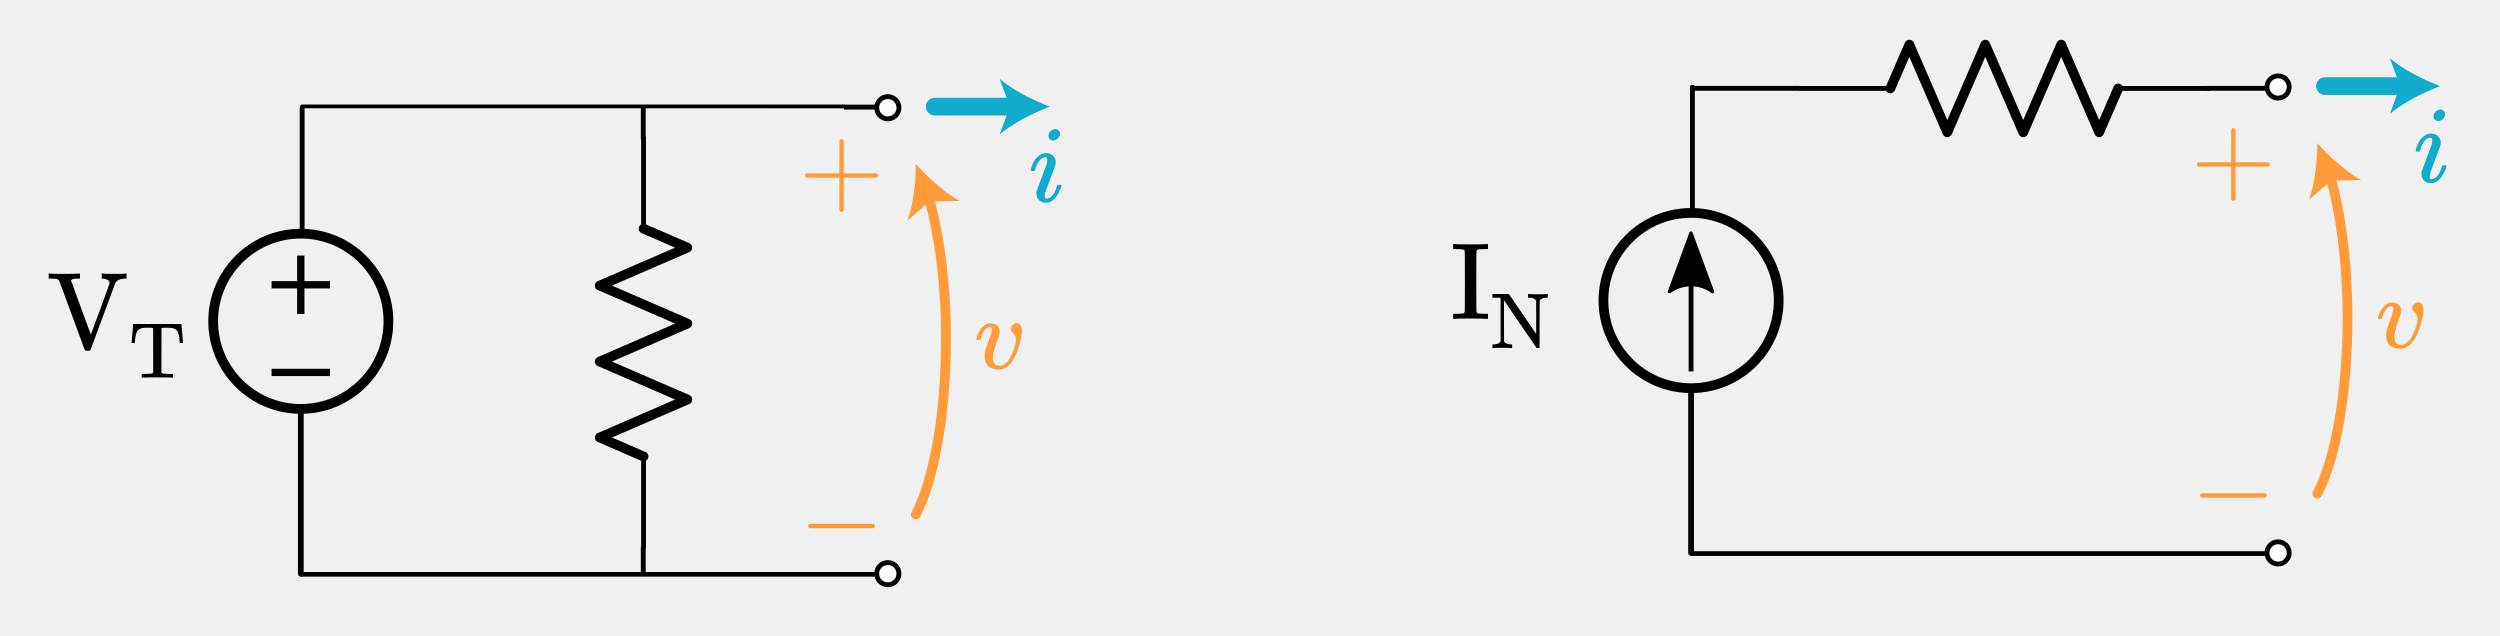
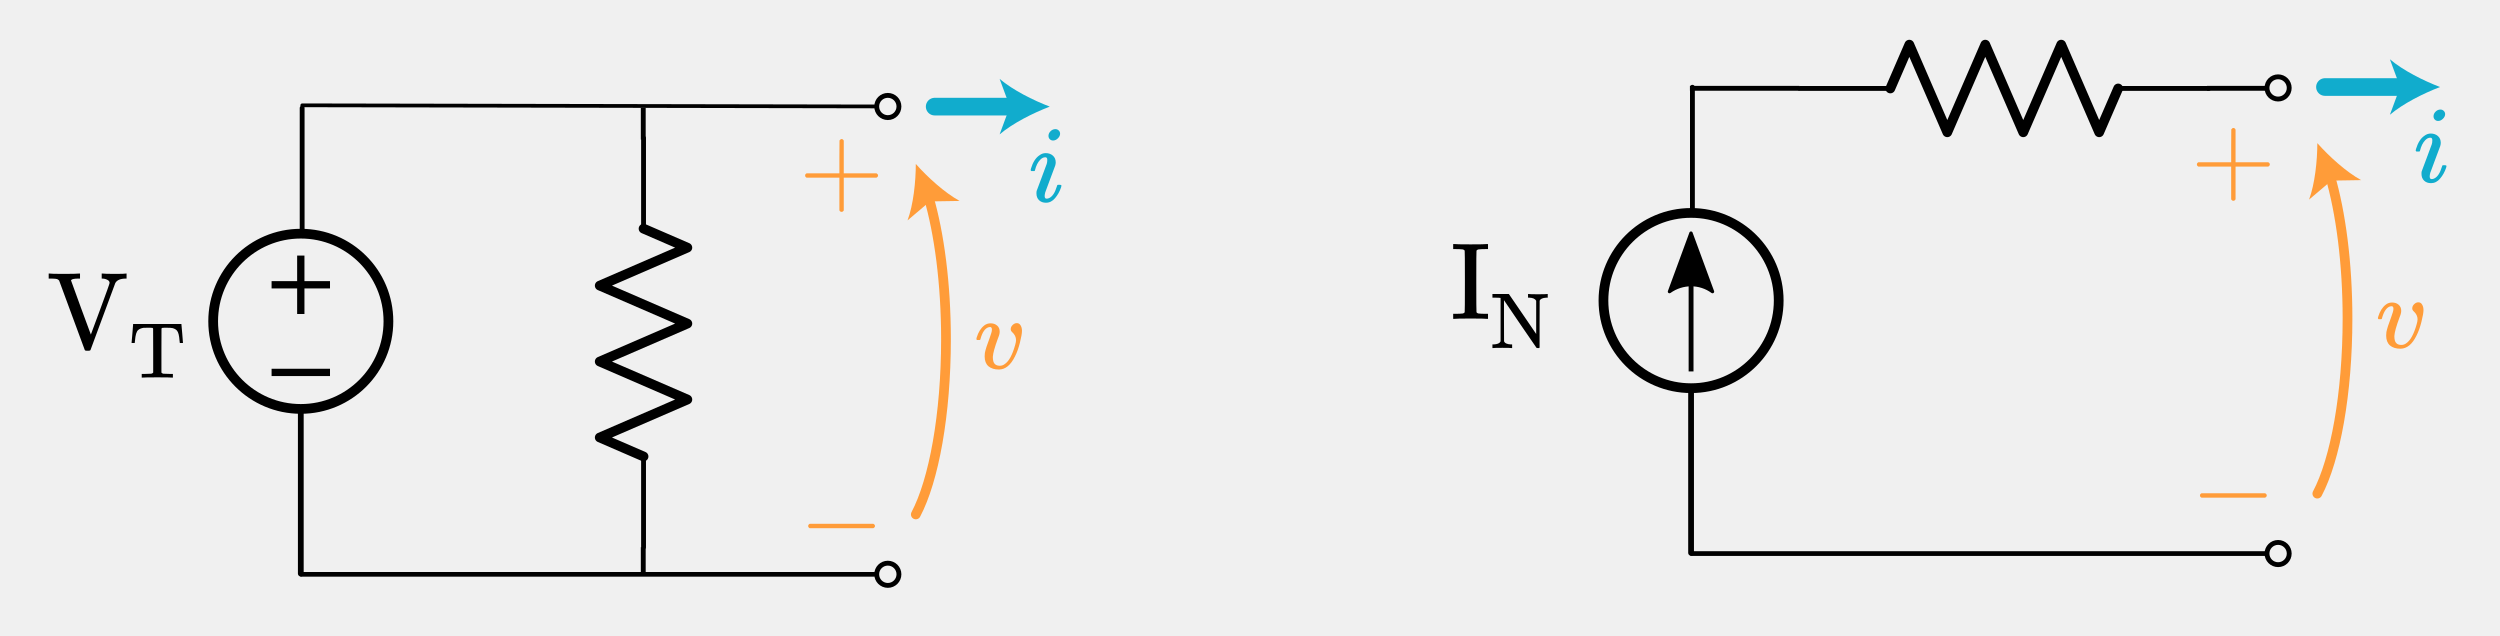
<svg xmlns="http://www.w3.org/2000/svg" version="1.1" id="Layer_1" x="0px" y="0px" viewBox="0 0 513.546 130.627" xml:space="preserve" width="513.546" height="130.627">
  <defs id="defs4921">
    <marker orient="auto" refY="0" refX="0" id="Arrow1Lend" style="overflow:visible">
      <path id="path7500" d="M 0,0 5,-5 -12.5,0 5,5 0,0 Z" style="fill:#666666;fill-opacity:1;fill-rule:evenodd;stroke:#666666;stroke-width:1pt;stroke-opacity:1" transform="matrix(-0.8,0,0,-0.8,-10,0)" />
    </marker>
    <marker orient="auto" refY="0" refX="0" id="Arrow1Lstart" style="overflow:visible">
      <path id="path7497" d="M 0,0 5,-5 -12.5,0 5,5 0,0 Z" style="fill:#666666;fill-opacity:1;fill-rule:evenodd;stroke:#666666;stroke-width:1pt;stroke-opacity:1" transform="matrix(0.8,0,0,0.8,10,0)" />
    </marker>
    <marker orient="auto" refY="0" refX="0" id="Arrow2Lstart" style="overflow:visible">
      <path id="path8145" style="fill:#000000;fill-opacity:1;fill-rule:evenodd;stroke:#000000;stroke-width:0.625;stroke-linejoin:round;stroke-opacity:1" d="M 8.719,4.034 -2.207,0.016 8.719,-4.002 c -1.745,2.372 -1.735,5.617 -6e-7,8.035 z" transform="matrix(1.1,0,0,1.1,1.1,0)" />
    </marker>
  </defs>
  <style type="text/css" id="style4823">
	.st0{fill:none;stroke:#000000;stroke-width:0.5;stroke-linecap:round;stroke-miterlimit:10;}
	.st1{fill:none;stroke:#000000;stroke-width:0.5;stroke-miterlimit:10;}
	.st2{fill:none;stroke:#11ACCD;stroke-width:3;stroke-linecap:round;stroke-miterlimit:10;}
	.st3{fill:#11ACCD;}
	.st4{fill:none;stroke:#11ACCD;stroke-width:4;stroke-miterlimit:10;}
	.st5{fill:none;stroke:#000000;stroke-linecap:round;stroke-linejoin:round;stroke-miterlimit:10;}
	.st6{fill:none;stroke:#000000;stroke-width:2;stroke-linecap:round;stroke-linejoin:round;stroke-miterlimit:10;}
	.st7{fill:none;stroke:#000000;stroke-width:2;stroke-miterlimit:10;}
	.st8{fill:none;stroke:#000000;stroke-linecap:round;stroke-miterlimit:10;}
	.st9{fill:none;stroke:#000000;stroke-width:1.5;stroke-miterlimit:10;}
	.st10{fill:none;stroke:#000000;stroke-width:1.5;stroke-linecap:round;stroke-miterlimit:10;}
	.st11{fill:none;stroke:#000000;stroke-width:2;stroke-linecap:round;stroke-miterlimit:10;}
	.st12{fill:none;}
	.st13{stroke:#000000;stroke-linecap:round;stroke-linejoin:round;stroke-miterlimit:10;}
	.st14{fill:none;stroke:#000000;stroke-miterlimit:10;}
	.st15{fill:#FFFFFF;stroke:#000000;stroke-miterlimit:10;}
	.st16{fill:#FF9C39;}
	.st17{fill:none;stroke:#E07D10;stroke-width:2;stroke-linecap:round;stroke-miterlimit:10;}
	.st18{fill:#E07D10;}
	.st19{fill:none;stroke:#FF9C39;stroke-width:2;stroke-linecap:round;stroke-miterlimit:10;}
	.st20{fill:none;stroke:#FF9C39;stroke-width:3;stroke-linecap:round;stroke-miterlimit:10;}
	.st21{fill:none;stroke:#1FAB54;stroke-width:3;stroke-miterlimit:10;}
	.st22{fill:#1FAB54;}
	.st23{font-family:'KaTeX_Main-Regular';}
	.st24{font-size:21px;}
	.st25{font-family:'KaTeX_Main-Italic';}
	.st26{fill:none;stroke:#11ACCD;stroke-width:2;stroke-linecap:round;stroke-miterlimit:10;}
</style>
  <circle style="fill:none;stroke:#000000;stroke-width:2;stroke-miterlimit:10" id="circle4843" r="18" cy="66" cx="61.789" class="st7" />
  <line style="fill:none;stroke:#000000;stroke-width:1.184;stroke-linecap:round;stroke-linejoin:round;stroke-miterlimit:10" id="line4847" y2="117.828" x2="61.789" y1="84.202" x1="61.789" class="st5" />
  <line style="fill:none;stroke:#000000;stroke-width:1.5;stroke-miterlimit:10" id="line4849" y2="64.5" x2="61.789" y1="52.5" x1="61.789" class="st9" />
  <line style="fill:none;stroke:#000000;stroke-width:1.5;stroke-miterlimit:10" id="line4851" y2="58.5" x2="67.789" y1="58.5" x1="55.789" class="st9" />
  <line style="fill:none;stroke:#000000;stroke-width:1.5;stroke-miterlimit:10" id="line4853" y2="76.5" x2="67.789" y1="76.5" x1="55.789" class="st9" />
  <g id="g4867" transform="translate(255.7109,-35.82809)">
    <line class="st5" x1="179.4" y1="54" x2="198" y2="54" id="line4869" style="fill:none;stroke:#000000;stroke-linecap:round;stroke-linejoin:round;stroke-miterlimit:10" />
    <polyline class="st6" points="132.6,54 136.5,45 144.3,63 152.1,45 159.9,63 167.7,45 175.5,63 179.4,54  " id="polyline4871" style="fill:none;stroke:#000000;stroke-width:2;stroke-linecap:round;stroke-linejoin:round;stroke-miterlimit:10" />
    <line class="st5" x1="114" y1="54" x2="132.6" y2="54" id="line4873" style="fill:none;stroke:#000000;stroke-linecap:round;stroke-linejoin:round;stroke-miterlimit:10" />
    <rect x="114" y="42" class="st12" width="84" height="24" id="rect4875" style="fill:none" />
  </g>
-   <path style="fill:none;fill-rule:evenodd;stroke:#000000;stroke-width:0.769;stroke-linecap:round;stroke-linejoin:miter;stroke-miterlimit:4;stroke-dasharray:none;stroke-opacity:1" d="m 62.089,21.851 111.343,0.013" id="path4962" />
+   <path style="fill:none;fill-rule:evenodd;stroke:#000000;stroke-width:0.769;stroke-linecap:round;stroke-linejoin:miter;stroke-miterlimit:4;stroke-dasharray:none;stroke-opacity:1" d="M 62.089,21.633 179.698,21.864" id="path4962" />
  <path style="fill:none;fill-rule:evenodd;stroke:#000000;stroke-width:0.963px;stroke-linecap:round;stroke-linejoin:miter;stroke-opacity:1" d="m 61.915,117.974 117.669,0" id="path4191" />
-   <circle style="fill:#ffffff;fill-opacity:1;stroke:#000000;stroke-width:1;stroke-linecap:round;stroke-linejoin:round;stroke-miterlimit:4;stroke-dasharray:none;stroke-opacity:1" id="path4193-7-4" cx="182.376" cy="117.842" r="2.284" />
+   <circle style="fill:none;fill-opacity:1;stroke:#000000;stroke-width:1;stroke-linecap:round;stroke-linejoin:round;stroke-miterlimit:4;stroke-dasharray:none;stroke-opacity:1" id="path4193-7-4" cx="182.376" cy="117.97" r="2.284" />
  <path style="fill:none;fill-rule:evenodd;stroke:#000000;stroke-width:0.995px;stroke-linecap:round;stroke-linejoin:miter;stroke-opacity:1" d="m 62.067,47.996 0,-25.812" id="path4225" />
-   <path style="fill:none;fill-rule:evenodd;stroke:#000000;stroke-width:1px;stroke-linecap:butt;stroke-linejoin:miter;stroke-opacity:1" d="m 173.377,22.002 8.65,0" id="path4227" />
-   <circle style="fill:#ffffff;fill-opacity:1;stroke:#000000;stroke-width:1;stroke-linecap:round;stroke-linejoin:round;stroke-miterlimit:4;stroke-dasharray:none;stroke-opacity:1" id="path4193-7" cx="182.376" cy="22.132" r="2.284" />
+   <circle style="fill:none;fill-opacity:1;stroke:#000000;stroke-width:1;stroke-linecap:round;stroke-linejoin:round;stroke-miterlimit:4;stroke-dasharray:none;stroke-opacity:1" id="path4193-7" cx="182.376" cy="21.876" r="2.284" />
  <g aria-label="−" style="font-style:normal;font-variant:normal;font-weight:normal;font-stretch:normal;font-size:22.5px;line-height:0%;font-family:KaTeX_Main;-inkscape-font-specification:'KaTeX_Main, Normal';text-align:start;writing-mode:lr-tb;text-anchor:start;fill:#ff9c39" id="text4881">
-     <path d="m 166.329,108.502 q -0.315,-0.158 -0.315,-0.45 0,-0.292 0.315,-0.45 h 13.073 q 0.338,0.18 0.338,0.45 0,0.27 -0.338,0.45 z" style="font-style:normal;font-variant:normal;font-weight:normal;font-stretch:normal;font-size:22.5px;line-height:0%;font-family:KaTeX_Main;-inkscape-font-specification:'KaTeX_Main, Normal';text-align:start;writing-mode:lr-tb;text-anchor:start;fill:#ff9c39" id="path6642" />
+     <path d="m 166.329,108.502 q -0.315,-0.158 -0.315,-0.45 0,-0.292 0.315,-0.45 h 13.073 q 0.338,0.18 0.338,0.45 0,0.27 -0.338,0.45 z" style="font-style:normal;font-variant:normal;font-weight:normal;font-stretch:normal;font-size:22.5px;line-height:0%;font-family:KaTeX_Main;-inkscape-font-specification:'KaTeX_Main, Normal';text-align:start;writing-mode:lr-tb;text-anchor:start;fill:#ff9c39" id="path61617" />
  </g>
  <g aria-label="v" style="font-style:normal;font-variant:normal;font-weight:normal;font-stretch:normal;font-size:21px;line-height:0%;font-family:KaTeX_Math;-inkscape-font-specification:'KaTeX_Math, Normal';text-align:start;writing-mode:lr-tb;text-anchor:start;fill:#ff9c39" id="text4883">
-     <path d="m 205.185,75.908 q -1.344,0 -2.142,-0.672 -0.777,-0.693 -0.777,-2.016 0,-0.378 0.042,-0.714 0.189,-1.008 0.987,-3.087 l 0.336,-1.008 q 0.126,-0.378 0.126,-0.714 0,-0.525 -0.399,-0.525 -0.147,0 -0.336,0.063 -1.071,0.378 -1.617,2.415 0,0.021 -0.021,0.084 -0.021,0.042 -0.042,0.063 0,0 -0.021,0.021 -0.021,0.021 -0.084,0.021 -0.042,0 -0.084,0 -0.042,0 -0.168,0 h -0.294 q -0.126,-0.126 -0.126,-0.189 0,-0.063 0.063,-0.315 0.504,-1.659 1.554,-2.478 0.567,-0.441 1.302,-0.441 0.819,0 1.344,0.462 0.525,0.462 0.525,1.218 0,0.357 -0.063,0.546 0,0.147 -0.315,0.924 -0.966,2.625 -1.029,3.738 0,0.567 0.105,0.924 0.273,0.903 1.323,0.903 0.567,0 1.008,-0.336 1.302,-0.861 2.163,-3.969 0.168,-0.588 0.168,-0.966 0,-0.924 -0.819,-1.659 -0.273,-0.252 -0.273,-0.567 0,-0.483 0.378,-0.861 0.399,-0.399 0.882,-0.399 0.504,0 0.777,0.483 0.273,0.462 0.273,1.113 0,0.735 -0.42,2.415 -0.399,1.617 -1.008,2.814 -1.323,2.709 -3.318,2.709 z" style="font-style:normal;font-variant:normal;font-weight:normal;font-stretch:normal;font-size:21px;line-height:0%;font-family:KaTeX_Math;-inkscape-font-specification:'KaTeX_Math, Normal';text-align:start;writing-mode:lr-tb;text-anchor:start;fill:#ff9c39" id="path6639" />
+     <path d="m 205.185,75.908 q -1.344,0 -2.142,-0.672 -0.777,-0.693 -0.777,-2.016 0,-0.378 0.042,-0.714 0.189,-1.008 0.987,-3.087 l 0.336,-1.008 q 0.126,-0.378 0.126,-0.714 0,-0.525 -0.399,-0.525 -0.147,0 -0.336,0.063 -1.071,0.378 -1.617,2.415 0,0.021 -0.021,0.084 -0.021,0.042 -0.042,0.063 0,0 -0.021,0.021 -0.021,0.021 -0.084,0.021 -0.042,0 -0.084,0 -0.042,0 -0.168,0 h -0.294 q -0.126,-0.126 -0.126,-0.189 0,-0.063 0.063,-0.315 0.504,-1.659 1.554,-2.478 0.567,-0.441 1.302,-0.441 0.819,0 1.344,0.462 0.525,0.462 0.525,1.218 0,0.357 -0.063,0.546 0,0.147 -0.315,0.924 -0.966,2.625 -1.029,3.738 0,0.567 0.105,0.924 0.273,0.903 1.323,0.903 0.567,0 1.008,-0.336 1.302,-0.861 2.163,-3.969 0.168,-0.588 0.168,-0.966 0,-0.924 -0.819,-1.659 -0.273,-0.252 -0.273,-0.567 0,-0.483 0.378,-0.861 0.399,-0.399 0.882,-0.399 0.504,0 0.777,0.483 0.273,0.462 0.273,1.113 0,0.735 -0.42,2.415 -0.399,1.617 -1.008,2.814 -1.323,2.709 -3.318,2.709 z" style="font-style:normal;font-variant:normal;font-weight:normal;font-stretch:normal;font-size:21px;line-height:0%;font-family:KaTeX_Math;-inkscape-font-specification:'KaTeX_Math, Normal';text-align:start;writing-mode:lr-tb;text-anchor:start;fill:#ff9c39" id="path61614" />
  </g>
  <g aria-label="+" style="font-style:normal;font-variant:normal;font-weight:normal;font-stretch:normal;font-size:22.5px;line-height:0%;font-family:KaTeX_Main;-inkscape-font-specification:'KaTeX_Main, Normal';text-align:start;writing-mode:lr-tb;text-anchor:start;fill:#ff9c39" id="text4897">
-     <path d="m 165.699,36.502 q -0.315,-0.158 -0.315,-0.45 0,-0.292 0.315,-0.45 h 6.728 v -3.375 l 0.022,-3.375 q 0.225,-0.292 0.427,-0.292 0.292,0 0.45,0.338 v 6.705 h 6.705 q 0.338,0.18 0.338,0.45 0,0.27 -0.338,0.45 h -6.705 v 6.705 q -0.158,0.315 -0.45,0.315 -0.292,0 -0.45,-0.315 v -6.705 z" style="font-style:normal;font-variant:normal;font-weight:normal;font-stretch:normal;font-size:22.5px;line-height:0%;font-family:KaTeX_Main;-inkscape-font-specification:'KaTeX_Main, Normal';text-align:start;writing-mode:lr-tb;text-anchor:start;fill:#ff9c39" id="path6636" />
+     <path d="m 165.699,36.502 q -0.315,-0.158 -0.315,-0.45 0,-0.292 0.315,-0.45 h 6.728 v -3.375 l 0.022,-3.375 q 0.225,-0.292 0.427,-0.292 0.292,0 0.45,0.338 v 6.705 h 6.705 q 0.338,0.18 0.338,0.45 0,0.27 -0.338,0.45 h -6.705 v 6.705 q -0.158,0.315 -0.45,0.315 -0.292,0 -0.45,-0.315 v -6.705 z" style="font-style:normal;font-variant:normal;font-weight:normal;font-stretch:normal;font-size:22.5px;line-height:0%;font-family:KaTeX_Main;-inkscape-font-specification:'KaTeX_Main, Normal';text-align:start;writing-mode:lr-tb;text-anchor:start;fill:#ff9c39" id="path61611" />
  </g>
  <g id="g4899" transform="translate(-63.87653,-38.32357)">
    <g id="g4901">
      <path class="st19" d="m 252,144 c 3.7,-7 6.2,-20.5 6.2,-36 0,-11.4 -1.4,-21.8 -3.6,-29.3" id="path4903" style="fill:none;stroke:#ff9c39;stroke-width:2;stroke-linecap:round;stroke-miterlimit:10" />
      <g id="g4905">
        <path class="st16" d="m 252,72 c 2.4,2.7 5.9,5.9 9,7.6 l -6.1,0.1 -4.6,3.9 c 1.2,-3.2 1.7,-8 1.7,-11.6 z" id="path4907" style="fill:#ff9c39" />
      </g>
    </g>
  </g>
  <g transform="translate(77.47815,-90.09703)" id="g5760">
    <line style="font-family:KaTeX_Main-Regular;fill:none;stroke:#11accd;stroke-width:3.622;stroke-linecap:round;stroke-linejoin:round;stroke-miterlimit:4;stroke-dasharray:none" id="line4509" y2="112" x2="130.267" y1="112" x1="114.52" class="st23" />
    <g transform="translate(0.1635672,4)" style="stroke-width:2;stroke-miterlimit:4;stroke-dasharray:none" id="g4511">
      <path style="fill:#11accd;stroke-width:2;stroke-miterlimit:4;stroke-dasharray:none" id="path4513" d="m 138,108 c -3.4,1.3 -7.6,3.4 -10.3,5.7 l 2.1,-5.7 -2.1,-5.7 c 2.7,2.3 6.9,4.4 10.3,5.7 z" class="st22" />
    </g>
  </g>
  <g aria-label="i" style="font-style:normal;font-variant:normal;font-weight:normal;font-stretch:normal;font-size:22.5px;line-height:0%;font-family:KaTeX_Math;-inkscape-font-specification:'KaTeX_Math, Normal';text-align:start;letter-spacing:1;writing-mode:lr-tb;text-anchor:start;fill:#11accd;stroke:#11accd;stroke-width:2;stroke-linecap:round;stroke-miterlimit:10" id="text4351">
-     <path d="m 215.378,27.897 q 0,-0.517 0.427,-0.945 0.427,-0.427 0.99,-0.427 0.405,0 0.675,0.27 0.292,0.27 0.292,0.675 0,0.495 -0.45,0.945 -0.45,0.45 -0.99,0.45 -0.405,0 -0.675,-0.27 -0.27,-0.27 -0.27,-0.698 z m -0.517,13.748 q -0.877,0 -1.417,-0.517 -0.54,-0.517 -0.54,-1.395 0,-0.383 0.045,-0.517 0,-0.045 1.035,-2.768 1.035,-2.745 1.035,-2.79 0.113,-0.36 0.113,-0.81 0,-0.54 -0.383,-0.54 h -0.045 q -0.54,0 -1.035,0.517 -0.72,0.743 -1.058,2.115 0,0.022 -0.022,0.09 -0.022,0.045 -0.045,0.068 0,0 -0.022,0.022 -0.022,0.022 -0.09,0.022 -0.045,0 -0.09,0 -0.045,0 -0.18,0 h -0.315 q -0.135,-0.135 -0.135,-0.203 0,-0.068 0.068,-0.315 0.585,-1.935 1.71,-2.7 0.608,-0.472 1.305,-0.472 0.9,0 1.485,0.517 0.585,0.517 0.585,1.395 0,0.292 -0.113,0.675 -0.022,0.045 -1.035,2.768 l -1.012,2.723 q -0.113,0.495 -0.113,0.72 0,0.562 0.383,0.562 0.315,0 0.562,-0.135 0.99,-0.472 1.552,-2.362 0.068,-0.27 0.113,-0.315 0.068,-0.045 0.383,-0.045 0.203,0 0.27,0.022 0.09,0 0.135,0.045 0.045,0.045 0.045,0.158 0,0.09 -0.068,0.292 -0.427,1.282 -1.238,2.228 -0.787,0.945 -1.867,0.945 z" style="font-style:normal;font-variant:normal;font-weight:normal;font-stretch:normal;font-size:22.5px;line-height:125%;font-family:KaTeX_Math;-inkscape-font-specification:'KaTeX_Math, Normal';text-align:start;writing-mode:lr-tb;text-anchor:start;stroke:none" id="path6633" />
+     <path d="m 215.378,27.897 q 0,-0.517 0.427,-0.945 0.427,-0.427 0.99,-0.427 0.405,0 0.675,0.27 0.292,0.27 0.292,0.675 0,0.495 -0.45,0.945 -0.45,0.45 -0.99,0.45 -0.405,0 -0.675,-0.27 -0.27,-0.27 -0.27,-0.698 z m -0.517,13.748 q -0.877,0 -1.417,-0.517 -0.54,-0.517 -0.54,-1.395 0,-0.383 0.045,-0.517 0,-0.045 1.035,-2.768 1.035,-2.745 1.035,-2.79 0.113,-0.36 0.113,-0.81 0,-0.54 -0.383,-0.54 h -0.045 q -0.54,0 -1.035,0.517 -0.72,0.743 -1.058,2.115 0,0.022 -0.022,0.09 -0.022,0.045 -0.045,0.068 0,0 -0.022,0.022 -0.022,0.022 -0.09,0.022 -0.045,0 -0.09,0 -0.045,0 -0.18,0 h -0.315 q -0.135,-0.135 -0.135,-0.203 0,-0.068 0.068,-0.315 0.585,-1.935 1.71,-2.7 0.608,-0.472 1.305,-0.472 0.9,0 1.485,0.517 0.585,0.517 0.585,1.395 0,0.292 -0.113,0.675 -0.022,0.045 -1.035,2.768 l -1.012,2.723 q -0.113,0.495 -0.113,0.72 0,0.562 0.383,0.562 0.315,0 0.562,-0.135 0.99,-0.472 1.552,-2.362 0.068,-0.27 0.113,-0.315 0.068,-0.045 0.383,-0.045 0.203,0 0.27,0.022 0.09,0 0.135,0.045 0.045,0.045 0.045,0.158 0,0.09 -0.068,0.292 -0.427,1.282 -1.238,2.228 -0.787,0.945 -1.867,0.945 z" style="font-style:normal;font-variant:normal;font-weight:normal;font-stretch:normal;font-size:22.5px;line-height:125%;font-family:KaTeX_Math;-inkscape-font-specification:'KaTeX_Math, Normal';text-align:start;writing-mode:lr-tb;text-anchor:start;stroke:none" id="path61608" />
  </g>
-   <g transform="translate(363.0665,-94.31633)" id="g5760-0">
+   <g transform="translate(363.0665,-94.12451)" id="g5760-0">
    <line style="font-family:KaTeX_Main-Regular;fill:none;stroke:#11accd;stroke-width:3.622;stroke-linecap:round;stroke-linejoin:round;stroke-miterlimit:4;stroke-dasharray:none" id="line4509-8" y2="112" x2="130.267" y1="112" x1="114.52" class="st23" />
    <g transform="translate(0.1635672,4)" style="stroke-width:2;stroke-miterlimit:4;stroke-dasharray:none" id="g4511-3">
      <path style="fill:#11accd;stroke-width:2;stroke-miterlimit:4;stroke-dasharray:none" id="path4513-0" d="m 138,108 c -3.4,1.3 -7.6,3.4 -10.3,5.7 l 2.1,-5.7 -2.1,-5.7 c 2.7,2.3 6.9,4.4 10.3,5.7 z" class="st22" />
    </g>
  </g>
  <circle style="fill:none;stroke:#000000;stroke-width:2;stroke-miterlimit:10" id="circle4843-3" r="18" cy="61.739" cx="347.378" class="st7" />
  <line style="fill:none;stroke:#000000;stroke-width:1.184;stroke-linecap:round;stroke-linejoin:round;stroke-miterlimit:10" id="line4847-4" y2="113.567" x2="347.378" y1="79.942" x1="347.378" class="st5" />
  <line style="fill:none;stroke:#000000;stroke-width:1;stroke-miterlimit:10;stroke-dasharray:none;marker-start:url(#Arrow2Lstart)" id="line4849-4" y2="76.298" x2="347.378" y1="49.213" x1="347.378" class="st9" />
  <g id="g4867-5" transform="matrix(0,1,-1,0,186.1965,-85.63081)">
    <line class="st5" x1="179.4" y1="54" x2="198" y2="54" id="line4869-4" style="fill:none;stroke:#000000;stroke-linecap:round;stroke-linejoin:round;stroke-miterlimit:10" />
    <polyline class="st6" points="132.6,54 136.5,45 144.3,63 152.1,45 159.9,63 167.7,45 175.5,63 179.4,54  " id="polyline4871-6" style="fill:none;stroke:#000000;stroke-width:2;stroke-linecap:round;stroke-linejoin:round;stroke-miterlimit:10" />
    <line class="st5" x1="114" y1="54" x2="132.6" y2="54" id="line4873-4" style="fill:none;stroke:#000000;stroke-linecap:round;stroke-linejoin:round;stroke-miterlimit:10" />
    <rect x="114" y="42" class="st12" width="84" height="24" id="rect4875-2" style="fill:none" />
  </g>
-   <path style="fill:none;fill-rule:evenodd;stroke:#000000;stroke-width:0.967px;stroke-linecap:round;stroke-linejoin:miter;stroke-opacity:1" d="m 347.506,113.714 118.487,0" id="path4191-2" />
-   <circle style="fill:#ffffff;fill-opacity:1;stroke:#000000;stroke-width:1;stroke-linecap:round;stroke-linejoin:round;stroke-miterlimit:4;stroke-dasharray:none;stroke-opacity:1" id="path4193-7-4-3" cx="467.964" cy="113.581" r="2.284" />
+   <path style="fill:none;fill-rule:evenodd;stroke:#000000;stroke-width:0.967px;stroke-linecap:round;stroke-linejoin:miter;stroke-opacity:1" d="M 347.504,113.714 H 465.548" id="path4191-2" />
+   <circle style="fill:none;fill-opacity:1;stroke:#000000;stroke-width:1;stroke-linecap:round;stroke-linejoin:round;stroke-miterlimit:4;stroke-dasharray:none;stroke-opacity:1" id="path4193-7-4-3" cx="467.964" cy="113.709" r="2.284" />
  <path style="fill:none;fill-rule:evenodd;stroke:#000000;stroke-width:0.995px;stroke-linecap:round;stroke-linejoin:miter;stroke-opacity:1" d="m 347.655,43.735 0,-25.812" id="path4225-3" />
-   <circle style="fill:#ffffff;fill-opacity:1;stroke:#000000;stroke-width:1;stroke-linecap:round;stroke-linejoin:round;stroke-miterlimit:4;stroke-dasharray:none;stroke-opacity:1" id="path4193-7-9" cx="467.964" cy="17.871" r="2.284" />
+   <circle style="fill:none;fill-opacity:1;stroke:#000000;stroke-width:1;stroke-linecap:round;stroke-linejoin:round;stroke-miterlimit:4;stroke-dasharray:none;stroke-opacity:1" id="path4193-7-9" cx="467.964" cy="18.063" r="2.284" />
  <g aria-label=" " transform="translate(0.7696794,-6.6559532e-6)" style="font-style:normal;font-variant:normal;font-weight:normal;font-stretch:normal;line-height:0.01%;font-family:KaTeX_Main;-inkscape-font-specification:'KaTeX_Main, Normal';text-align:start;letter-spacing:0px;word-spacing:0px;writing-mode:lr-tb;text-anchor:start;fill:#000000;fill-opacity:1;stroke:none;stroke-width:1px;stroke-linecap:butt;stroke-linejoin:miter;stroke-opacity:1" id="flowRoot13793" />
  <g aria-label="−" style="font-style:normal;font-variant:normal;font-weight:normal;font-stretch:normal;font-size:22.5px;line-height:0%;font-family:KaTeX_Main;-inkscape-font-specification:'KaTeX_Main, Normal';text-align:start;writing-mode:lr-tb;text-anchor:start;fill:#ff9c39" id="text4881-9">
-     <path d="m 452.227,102.226 q -0.315,-0.158 -0.315,-0.45 0,-0.292 0.315,-0.45 h 13.072 q 0.338,0.18 0.338,0.45 0,0.27 -0.338,0.45 z" style="font-style:normal;font-variant:normal;font-weight:normal;font-stretch:normal;font-size:22.5px;line-height:0%;font-family:KaTeX_Main;-inkscape-font-specification:'KaTeX_Main, Normal';text-align:start;writing-mode:lr-tb;text-anchor:start;fill:#ff9c39" id="path6629" />
+     <path d="m 452.227,102.226 q -0.315,-0.158 -0.315,-0.45 0,-0.292 0.315,-0.45 h 13.072 q 0.338,0.18 0.338,0.45 0,0.27 -0.338,0.45 z" style="font-style:normal;font-variant:normal;font-weight:normal;font-stretch:normal;font-size:22.5px;line-height:0%;font-family:KaTeX_Main;-inkscape-font-specification:'KaTeX_Main, Normal';text-align:start;writing-mode:lr-tb;text-anchor:start;fill:#ff9c39" id="path61604" />
  </g>
  <g aria-label="v" style="font-style:normal;font-variant:normal;font-weight:normal;font-stretch:normal;font-size:21px;line-height:0%;font-family:KaTeX_Math;-inkscape-font-specification:'KaTeX_Math, Normal';text-align:start;writing-mode:lr-tb;text-anchor:start;fill:#ff9c39" id="text4883-8">
-     <path d="m 493.083,71.632 q -1.344,0 -2.142,-0.672 -0.777,-0.693 -0.777,-2.016 0,-0.378 0.042,-0.714 0.189,-1.008 0.987,-3.087 l 0.336,-1.008 q 0.126,-0.378 0.126,-0.714 0,-0.525 -0.399,-0.525 -0.147,0 -0.336,0.063 -1.071,0.378 -1.617,2.415 0,0.021 -0.021,0.084 -0.021,0.042 -0.042,0.063 0,0 -0.021,0.021 -0.021,0.021 -0.084,0.021 -0.042,0 -0.084,0 -0.042,0 -0.168,0 h -0.294 q -0.126,-0.126 -0.126,-0.189 0,-0.063 0.063,-0.315 0.504,-1.659 1.554,-2.478 0.567,-0.441 1.302,-0.441 0.819,0 1.344,0.462 0.525,0.462 0.525,1.218 0,0.357 -0.063,0.546 0,0.147 -0.315,0.924 -0.966,2.625 -1.029,3.738 0,0.567 0.105,0.924 0.273,0.903 1.323,0.903 0.567,0 1.008,-0.336 1.302,-0.861 2.163,-3.969 0.168,-0.588 0.168,-0.966 0,-0.924 -0.819,-1.659 -0.273,-0.252 -0.273,-0.567 0,-0.483 0.378,-0.861 0.399,-0.399 0.882,-0.399 0.504,0 0.777,0.483 0.273,0.462 0.273,1.113 0,0.735 -0.42,2.415 -0.399,1.617 -1.008,2.814 -1.323,2.709 -3.318,2.709 z" style="font-style:normal;font-variant:normal;font-weight:normal;font-stretch:normal;font-size:21px;line-height:0%;font-family:KaTeX_Math;-inkscape-font-specification:'KaTeX_Math, Normal';text-align:start;writing-mode:lr-tb;text-anchor:start;fill:#ff9c39" id="path6626" />
+     <path d="m 493.083,71.632 q -1.344,0 -2.142,-0.672 -0.777,-0.693 -0.777,-2.016 0,-0.378 0.042,-0.714 0.189,-1.008 0.987,-3.087 l 0.336,-1.008 q 0.126,-0.378 0.126,-0.714 0,-0.525 -0.399,-0.525 -0.147,0 -0.336,0.063 -1.071,0.378 -1.617,2.415 0,0.021 -0.021,0.084 -0.021,0.042 -0.042,0.063 0,0 -0.021,0.021 -0.021,0.021 -0.084,0.021 -0.042,0 -0.084,0 -0.042,0 -0.168,0 h -0.294 q -0.126,-0.126 -0.126,-0.189 0,-0.063 0.063,-0.315 0.504,-1.659 1.554,-2.478 0.567,-0.441 1.302,-0.441 0.819,0 1.344,0.462 0.525,0.462 0.525,1.218 0,0.357 -0.063,0.546 0,0.147 -0.315,0.924 -0.966,2.625 -1.029,3.738 0,0.567 0.105,0.924 0.273,0.903 1.323,0.903 0.567,0 1.008,-0.336 1.302,-0.861 2.163,-3.969 0.168,-0.588 0.168,-0.966 0,-0.924 -0.819,-1.659 -0.273,-0.252 -0.273,-0.567 0,-0.483 0.378,-0.861 0.399,-0.399 0.882,-0.399 0.504,0 0.777,0.483 0.273,0.462 0.273,1.113 0,0.735 -0.42,2.415 -0.399,1.617 -1.008,2.814 -1.323,2.709 -3.318,2.709 z" style="font-style:normal;font-variant:normal;font-weight:normal;font-stretch:normal;font-size:21px;line-height:0%;font-family:KaTeX_Math;-inkscape-font-specification:'KaTeX_Math, Normal';text-align:start;writing-mode:lr-tb;text-anchor:start;fill:#ff9c39" id="path61601" />
  </g>
  <g aria-label="+" style="font-style:normal;font-variant:normal;font-weight:normal;font-stretch:normal;font-size:22.5px;line-height:0%;font-family:KaTeX_Main;-inkscape-font-specification:'KaTeX_Main, Normal';text-align:start;writing-mode:lr-tb;text-anchor:start;fill:#ff9c39" id="text4897-1">
-     <path d="m 451.597,34.226 q -0.315,-0.158 -0.315,-0.45 0,-0.292 0.315,-0.45 h 6.728 v -3.375 l 0.022,-3.375 q 0.225,-0.292 0.427,-0.292 0.292,0 0.45,0.338 v 6.705 h 6.705 q 0.338,0.18 0.338,0.45 0,0.27 -0.338,0.45 h -6.705 v 6.705 q -0.158,0.315 -0.45,0.315 -0.292,0 -0.45,-0.315 v -6.705 z" style="font-style:normal;font-variant:normal;font-weight:normal;font-stretch:normal;font-size:22.5px;line-height:0%;font-family:KaTeX_Main;-inkscape-font-specification:'KaTeX_Main, Normal';text-align:start;writing-mode:lr-tb;text-anchor:start;fill:#ff9c39" id="path6623" />
+     <path d="m 451.597,34.226 q -0.315,-0.158 -0.315,-0.45 0,-0.292 0.315,-0.45 h 6.728 v -3.375 l 0.022,-3.375 q 0.225,-0.292 0.427,-0.292 0.292,0 0.45,0.338 v 6.705 h 6.705 q 0.338,0.18 0.338,0.45 0,0.27 -0.338,0.45 h -6.705 v 6.705 q -0.158,0.315 -0.45,0.315 -0.292,0 -0.45,-0.315 v -6.705 z" style="font-style:normal;font-variant:normal;font-weight:normal;font-stretch:normal;font-size:22.5px;line-height:0%;font-family:KaTeX_Main;-inkscape-font-specification:'KaTeX_Main, Normal';text-align:start;writing-mode:lr-tb;text-anchor:start;fill:#ff9c39" id="path61598" />
  </g>
  <g id="g4899-9" transform="translate(224.0214,-42.59966)">
    <g id="g4901-6">
      <path class="st19" d="m 252,144 c 3.7,-7 6.2,-20.5 6.2,-36 0,-11.4 -1.4,-21.8 -3.6,-29.3" id="path4903-8" style="fill:none;stroke:#ff9c39;stroke-width:2;stroke-linecap:round;stroke-miterlimit:10" />
      <g id="g4905-5">
        <path class="st16" d="m 252,72 c 2.4,2.7 5.9,5.9 9,7.6 l -6.1,0.1 -4.6,3.9 c 1.2,-3.2 1.7,-8 1.7,-11.6 z" id="path4907-8" style="fill:#ff9c39" />
      </g>
    </g>
  </g>
  <g aria-label="i" style="font-style:normal;font-variant:normal;font-weight:normal;font-stretch:normal;font-size:22.5px;line-height:0%;font-family:KaTeX_Math;-inkscape-font-specification:'KaTeX_Math, Normal';text-align:start;letter-spacing:1;writing-mode:lr-tb;text-anchor:start;fill:#11accd;stroke:#11accd;stroke-width:2;stroke-linecap:round;stroke-miterlimit:10" id="text4351-6">
-     <path d="m 499.891,23.876 q 0,-0.517 0.427,-0.945 0.427,-0.427 0.99,-0.427 0.405,0 0.675,0.27 0.292,0.27 0.292,0.675 0,0.495 -0.45,0.945 -0.45,0.45 -0.99,0.45 -0.405,0 -0.675,-0.27 -0.27,-0.27 -0.27,-0.698 z m -0.517,13.748 q -0.877,0 -1.417,-0.517 -0.54,-0.517 -0.54,-1.395 0,-0.383 0.045,-0.517 0,-0.045 1.035,-2.768 1.035,-2.745 1.035,-2.79 0.113,-0.36 0.113,-0.81 0,-0.54 -0.383,-0.54 h -0.045 q -0.54,0 -1.035,0.517 -0.72,0.743 -1.058,2.115 0,0.022 -0.022,0.09 -0.022,0.045 -0.045,0.068 0,0 -0.022,0.022 -0.022,0.022 -0.09,0.022 -0.045,0 -0.09,0 -0.045,0 -0.18,0 h -0.315 q -0.135,-0.135 -0.135,-0.203 0,-0.068 0.068,-0.315 0.585,-1.935 1.71,-2.7 0.608,-0.472 1.305,-0.472 0.9,0 1.485,0.517 0.585,0.517 0.585,1.395 0,0.292 -0.113,0.675 -0.022,0.045 -1.035,2.768 l -1.012,2.723 q -0.113,0.495 -0.113,0.72 0,0.562 0.383,0.562 0.315,0 0.562,-0.135 0.99,-0.472 1.552,-2.362 0.068,-0.27 0.113,-0.315 0.068,-0.045 0.383,-0.045 0.203,0 0.27,0.022 0.09,0 0.135,0.045 0.045,0.045 0.045,0.158 0,0.09 -0.068,0.292 -0.427,1.282 -1.238,2.228 -0.787,0.945 -1.867,0.945 z" style="font-style:normal;font-variant:normal;font-weight:normal;font-stretch:normal;font-size:22.5px;line-height:125%;font-family:KaTeX_Math;-inkscape-font-specification:'KaTeX_Math, Normal';text-align:start;writing-mode:lr-tb;text-anchor:start;stroke:none" id="path6620" />
+     <path d="m 499.891,23.876 q 0,-0.517 0.427,-0.945 0.427,-0.427 0.99,-0.427 0.405,0 0.675,0.27 0.292,0.27 0.292,0.675 0,0.495 -0.45,0.945 -0.45,0.45 -0.99,0.45 -0.405,0 -0.675,-0.27 -0.27,-0.27 -0.27,-0.698 z m -0.517,13.748 q -0.877,0 -1.417,-0.517 -0.54,-0.517 -0.54,-1.395 0,-0.383 0.045,-0.517 0,-0.045 1.035,-2.768 1.035,-2.745 1.035,-2.79 0.113,-0.36 0.113,-0.81 0,-0.54 -0.383,-0.54 h -0.045 q -0.54,0 -1.035,0.517 -0.72,0.743 -1.058,2.115 0,0.022 -0.022,0.09 -0.022,0.045 -0.045,0.068 0,0 -0.022,0.022 -0.022,0.022 -0.09,0.022 -0.045,0 -0.09,0 -0.045,0 -0.18,0 h -0.315 q -0.135,-0.135 -0.135,-0.203 0,-0.068 0.068,-0.315 0.585,-1.935 1.71,-2.7 0.608,-0.472 1.305,-0.472 0.9,0 1.485,0.517 0.585,0.517 0.585,1.395 0,0.292 -0.113,0.675 -0.022,0.045 -1.035,2.768 l -1.012,2.723 q -0.113,0.495 -0.113,0.72 0,0.562 0.383,0.562 0.315,0 0.562,-0.135 0.99,-0.472 1.552,-2.362 0.068,-0.27 0.113,-0.315 0.068,-0.045 0.383,-0.045 0.203,0 0.27,0.022 0.09,0 0.135,0.045 0.045,0.045 0.045,0.158 0,0.09 -0.068,0.292 -0.427,1.282 -1.238,2.228 -0.787,0.945 -1.867,0.945 z" style="font-style:normal;font-variant:normal;font-weight:normal;font-stretch:normal;font-size:22.5px;line-height:125%;font-family:KaTeX_Math;-inkscape-font-specification:'KaTeX_Math, Normal';text-align:start;writing-mode:lr-tb;text-anchor:start;stroke:none" id="path61595" />
  </g>
  <g aria-label="VT" style="font-style:normal;font-variant:normal;font-weight:normal;font-stretch:normal;font-size:20px;line-height:0%;font-family:KaTeX_Main;-inkscape-font-specification:'KaTeX_Main, Normal';text-align:start;writing-mode:lr-tb;text-anchor:start;fill:#000000;fill-opacity:1;stroke:none;stroke-opacity:1" id="text4893-8">
-     <path d="m 12.138,57.61 q -0.247,-0.247 -0.45,-0.292 -0.203,-0.068 -1.035,-0.09 h -0.652 v -1.035 h 0.203 q 0.315,0.068 2.79,0.068 2.7,0 3.195,-0.068 h 0.247 v 1.035 h -0.472 q -1.035,0.022 -1.282,0.247 -0.09,0.068 -0.09,0.135 0,0.045 2.025,5.58 2.025,5.535 2.047,5.535 0.877,-2.362 1.935,-5.22 1.913,-5.175 1.913,-5.378 0,-0.427 -0.472,-0.652 -0.472,-0.247 -1.035,-0.247 h -0.113 v -1.035 h 0.203 q 0.383,0.068 2.587,0.068 1.935,0 2.183,-0.068 h 0.135 v 1.035 h -0.158 q -1.665,0 -2.16,0.922 0,0.022 -2.542,6.862 -2.52,6.84 -2.542,6.862 -0.068,0.18 -0.405,0.18 h -0.203 -0.203 q -0.315,0 -0.383,-0.18 -0.045,-0.045 -2.632,-7.133 -2.632,-7.065 -2.632,-7.133 z" style="font-size:22.5px" id="path6615" />
-     <path d="m 27.033,70.361 q 0.016,-0.033 0.163,-1.853 0.146,-1.82 0.146,-1.853 v -0.098 h 9.929 v 0.098 q 0.016,0.033 0.163,1.853 0.146,1.82 0.146,1.853 v 0.098 h -0.65 v -0.098 q -0.016,-0.065 -0.049,-0.39 -0.114,-1.576 -0.52,-2.047 -0.276,-0.341 -0.894,-0.52 -0.341,-0.081 -1.251,-0.081 h -0.439 q -0.374,0 -0.471,0.033 -0.081,0.016 -0.13,0.163 -0.016,0.033 -0.016,4.534 v 4.485 q 0.13,0.179 0.406,0.228 0.585,0.049 1.462,0.049 h 0.487 v 0.748 h -0.211 q -0.341,-0.049 -2.99,-0.049 -2.649,0 -2.99,0.049 h -0.211 v -0.748 h 0.487 q 0.877,0 1.462,-0.049 0.276,-0.049 0.406,-0.228 v -4.485 q 0,-4.501 -0.016,-4.534 -0.049,-0.146 -0.146,-0.163 -0.081,-0.033 -0.455,-0.033 h -0.439 q -0.764,0 -0.926,0.016 -0.699,0.114 -1.105,0.455 -0.52,0.439 -0.65,2.178 -0.033,0.325 -0.049,0.39 v 0.098 h -0.65 z" style="font-size:16.25px" id="path6617" />
+     <path d="m 12.138,57.61 q -0.247,-0.247 -0.45,-0.292 -0.203,-0.068 -1.035,-0.09 h -0.652 v -1.035 h 0.203 q 0.315,0.068 2.79,0.068 2.7,0 3.195,-0.068 h 0.247 v 1.035 h -0.472 q -1.035,0.022 -1.282,0.247 -0.09,0.068 -0.09,0.135 0,0.045 2.025,5.58 2.025,5.535 2.047,5.535 0.877,-2.362 1.935,-5.22 1.913,-5.175 1.913,-5.378 0,-0.427 -0.472,-0.652 -0.472,-0.247 -1.035,-0.247 h -0.113 v -1.035 h 0.203 q 0.383,0.068 2.587,0.068 1.935,0 2.183,-0.068 h 0.135 v 1.035 h -0.158 q -1.665,0 -2.16,0.922 0,0.022 -2.542,6.862 -2.52,6.84 -2.542,6.862 -0.068,0.18 -0.405,0.18 h -0.203 -0.203 q -0.315,0 -0.383,-0.18 -0.045,-0.045 -2.632,-7.133 -2.632,-7.065 -2.632,-7.133 z" style="font-size:22.5px" id="path61590" />
+     <path d="m 27.033,70.361 q 0.016,-0.033 0.163,-1.853 0.146,-1.82 0.146,-1.853 v -0.098 h 9.929 v 0.098 q 0.016,0.033 0.163,1.853 0.146,1.82 0.146,1.853 v 0.098 h -0.65 v -0.098 q -0.016,-0.065 -0.049,-0.39 -0.114,-1.576 -0.52,-2.047 -0.276,-0.341 -0.894,-0.52 -0.341,-0.081 -1.251,-0.081 h -0.439 q -0.374,0 -0.471,0.033 -0.081,0.016 -0.13,0.163 -0.016,0.033 -0.016,4.534 v 4.485 q 0.13,0.179 0.406,0.228 0.585,0.049 1.462,0.049 h 0.487 v 0.748 h -0.211 q -0.341,-0.049 -2.99,-0.049 -2.649,0 -2.99,0.049 h -0.211 v -0.748 h 0.487 q 0.877,0 1.462,-0.049 0.276,-0.049 0.406,-0.228 v -4.485 q 0,-4.501 -0.016,-4.534 -0.049,-0.146 -0.146,-0.163 -0.081,-0.033 -0.455,-0.033 h -0.439 q -0.764,0 -0.926,0.016 -0.699,0.114 -1.105,0.455 -0.52,0.439 -0.65,2.178 -0.033,0.325 -0.049,0.39 v 0.098 h -0.65 z" style="font-size:16.25px" id="path61592" />
  </g>
  <g aria-label="IN" style="font-style:normal;font-variant:normal;font-weight:normal;font-stretch:normal;font-size:20px;line-height:0%;font-family:KaTeX_Main;-inkscape-font-specification:'KaTeX_Main, Normal';text-align:start;writing-mode:lr-tb;text-anchor:start;fill:#000000;fill-opacity:1;stroke:none;stroke-opacity:1" id="text4893">
-     <path d="m 305.417,65.499 q -0.36,-0.068 -3.33,-0.068 -2.97,0 -3.33,0.068 h -0.247 v -1.035 h 0.495 q 0.877,0 1.485,-0.068 0.27,-0.068 0.383,-0.247 0.045,-0.068 0.045,-6.345 0,-6.255 -0.045,-6.322 -0.113,-0.18 -0.383,-0.247 -0.608,-0.068 -1.485,-0.068 h -0.495 v -1.035 h 0.247 q 0.36,0.068 3.33,0.068 2.97,0 3.33,-0.068 h 0.247 v 1.035 h -0.495 q -0.877,0 -1.485,0.068 -0.27,0.068 -0.383,0.247 -0.045,0.068 -0.045,6.322 0,6.277 0.045,6.345 0.113,0.18 0.383,0.247 0.608,0.068 1.485,0.068 h 0.495 v 1.035 z" style="font-size:22.5px" id="path6610" />
-     <path d="m 310.473,71.499 q -0.211,-0.049 -1.869,-0.049 -1.69,0 -1.901,0.049 h -0.13 v -0.748 h 0.276 q 1.105,-0.065 1.349,-0.552 l 0.049,-0.098 v -8.905 h -0.065 q -0.163,-0.049 -1.17,-0.049 H 306.573 v -0.748 h 3.364 l 0.049,0.049 q 0.033,0.016 1.414,2.064 1.397,2.031 2.779,4.062 l 1.381,2.031 v -6.825 q -0.309,-0.585 -1.397,-0.634 h -0.276 v -0.748 h 0.13 q 0.292,0.049 1.901,0.049 1.657,0 1.869,-0.049 h 0.146 v 0.748 h -0.276 q -1.186,0.065 -1.381,0.634 l -0.016,4.81 v 4.81 q -0.049,0.033 -0.114,0.098 h -0.228 q -0.244,0 -0.292,-0.049 -0.098,-0.098 -3.348,-4.875 -3.25,-4.777 -3.331,-4.907 v 4.225 l 0.016,4.209 q 0.195,0.585 1.381,0.65 h 0.276 v 0.748 z" style="font-size:16.25px" id="path6612" />
+     <path d="m 305.417,65.499 q -0.36,-0.068 -3.33,-0.068 -2.97,0 -3.33,0.068 h -0.247 v -1.035 h 0.495 q 0.877,0 1.485,-0.068 0.27,-0.068 0.383,-0.247 0.045,-0.068 0.045,-6.345 0,-6.255 -0.045,-6.322 -0.113,-0.18 -0.383,-0.247 -0.608,-0.068 -1.485,-0.068 h -0.495 v -1.035 h 0.247 q 0.36,0.068 3.33,0.068 2.97,0 3.33,-0.068 h 0.247 v 1.035 h -0.495 q -0.877,0 -1.485,0.068 -0.27,0.068 -0.383,0.247 -0.045,0.068 -0.045,6.322 0,6.277 0.045,6.345 0.113,0.18 0.383,0.247 0.608,0.068 1.485,0.068 h 0.495 v 1.035 z" style="font-size:22.5px" id="path61585" />
+     <path d="m 310.473,71.499 q -0.211,-0.049 -1.869,-0.049 -1.69,0 -1.901,0.049 h -0.13 v -0.748 h 0.276 q 1.105,-0.065 1.349,-0.552 l 0.049,-0.098 v -8.905 h -0.065 q -0.163,-0.049 -1.17,-0.049 H 306.573 v -0.748 h 3.364 l 0.049,0.049 q 0.033,0.016 1.414,2.064 1.397,2.031 2.779,4.062 l 1.381,2.031 v -6.825 q -0.309,-0.585 -1.397,-0.634 h -0.276 v -0.748 h 0.13 q 0.292,0.049 1.901,0.049 1.657,0 1.869,-0.049 h 0.146 v 0.748 h -0.276 q -1.186,0.065 -1.381,0.634 l -0.016,4.81 v 4.81 q -0.049,0.033 -0.114,0.098 h -0.228 q -0.244,0 -0.292,-0.049 -0.098,-0.098 -3.348,-4.875 -3.25,-4.777 -3.331,-4.907 v 4.225 l 0.016,4.209 q 0.195,0.585 1.381,0.65 h 0.276 v 0.748 z" style="font-size:16.25px" id="path61587" />
  </g>
  <g aria-label=" " style="font-style:normal;font-variant:normal;font-weight:normal;font-stretch:normal;line-height:0%;font-family:KaTeX_Main;-inkscape-font-specification:'KaTeX_Main, Normal';text-align:start;letter-spacing:0px;word-spacing:0px;writing-mode:lr-tb;text-anchor:start;fill:#000000;fill-opacity:1;stroke:none;stroke-width:1px;stroke-linecap:butt;stroke-linejoin:miter;stroke-opacity:1" id="text7757" />
  <path style="fill:none;fill-rule:evenodd;stroke:#000000;stroke-width:1px;stroke-linecap:butt;stroke-linejoin:miter;stroke-opacity:1" d="m 132.136,28.677 0,-6.55" id="path141715" />
  <path style="fill:none;fill-rule:evenodd;stroke:#000000;stroke-width:1px;stroke-linecap:butt;stroke-linejoin:miter;stroke-opacity:1" d="m 132.136,112.401 0,5.126" id="path141717" />
  <path style="fill:none;fill-rule:evenodd;stroke:#000000;stroke-width:1px;stroke-linecap:butt;stroke-linejoin:miter;stroke-opacity:1" d="m 453.362,18.14 12.245,0" id="path141743" />
  <path style="fill:none;fill-rule:evenodd;stroke:#000000;stroke-width:1px;stroke-linecap:butt;stroke-linejoin:miter;stroke-opacity:1" d="m 369.638,18.14 -22.497,0" id="path141745" />
</svg>
